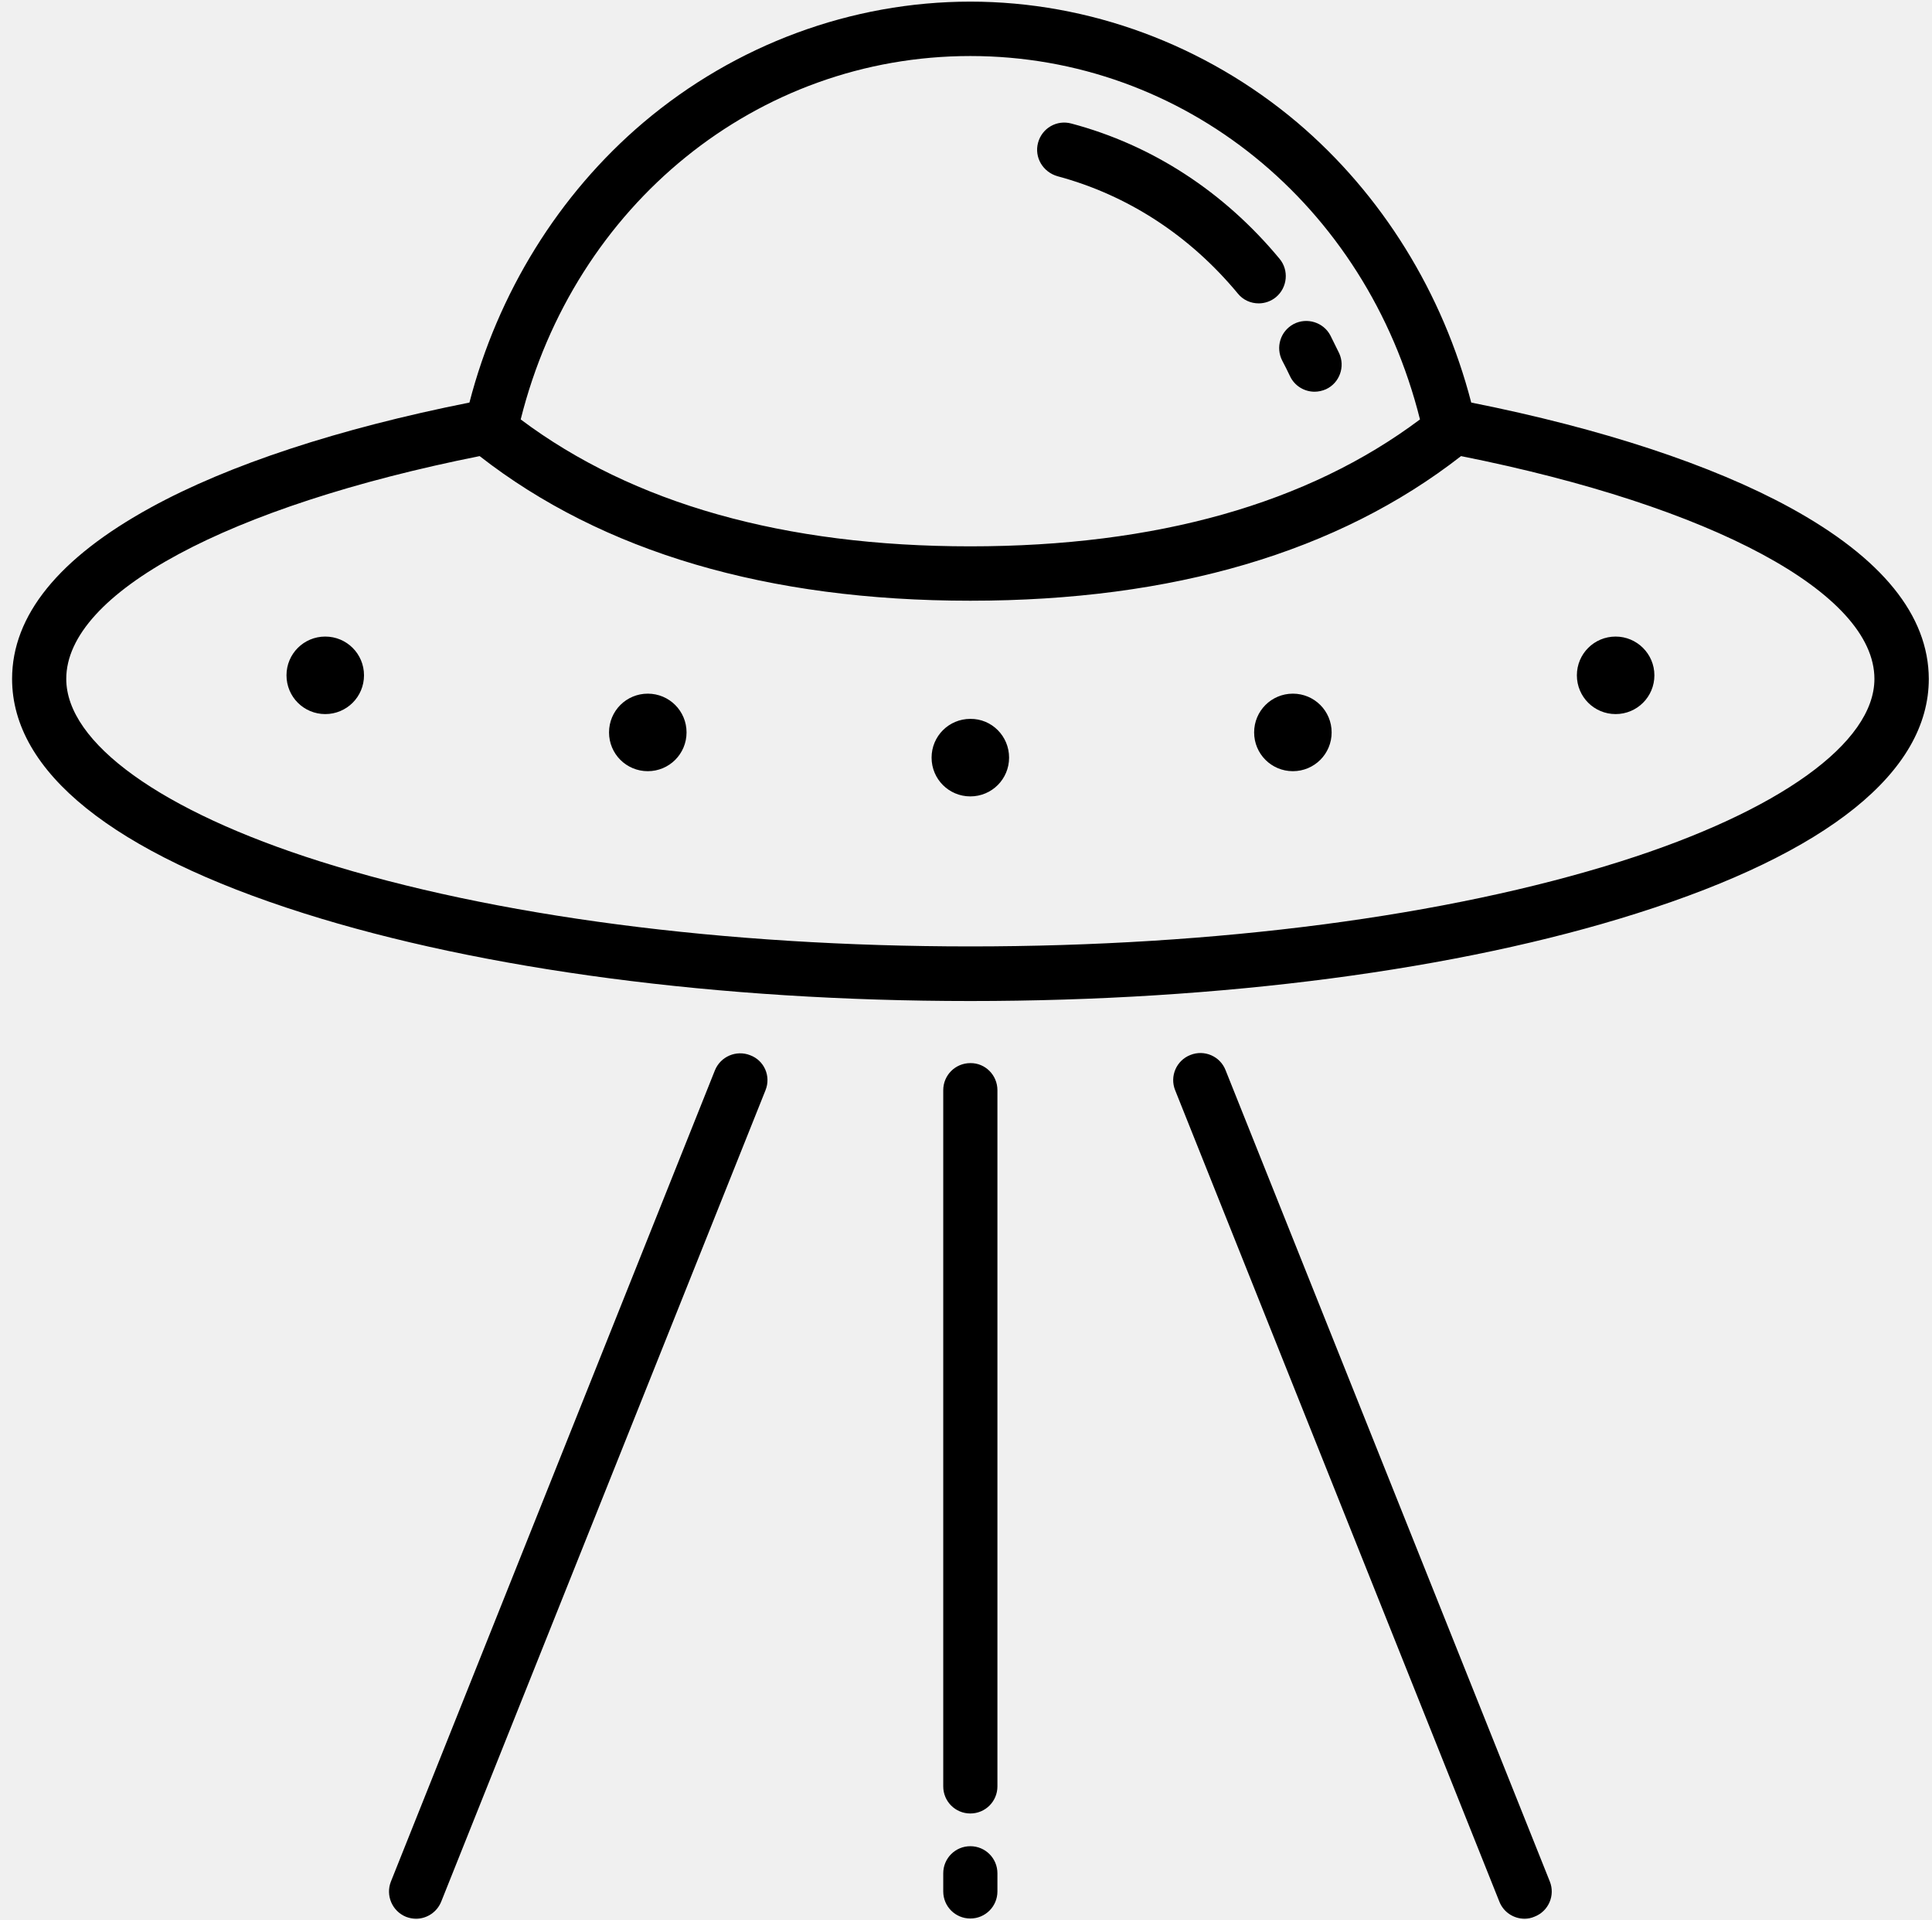
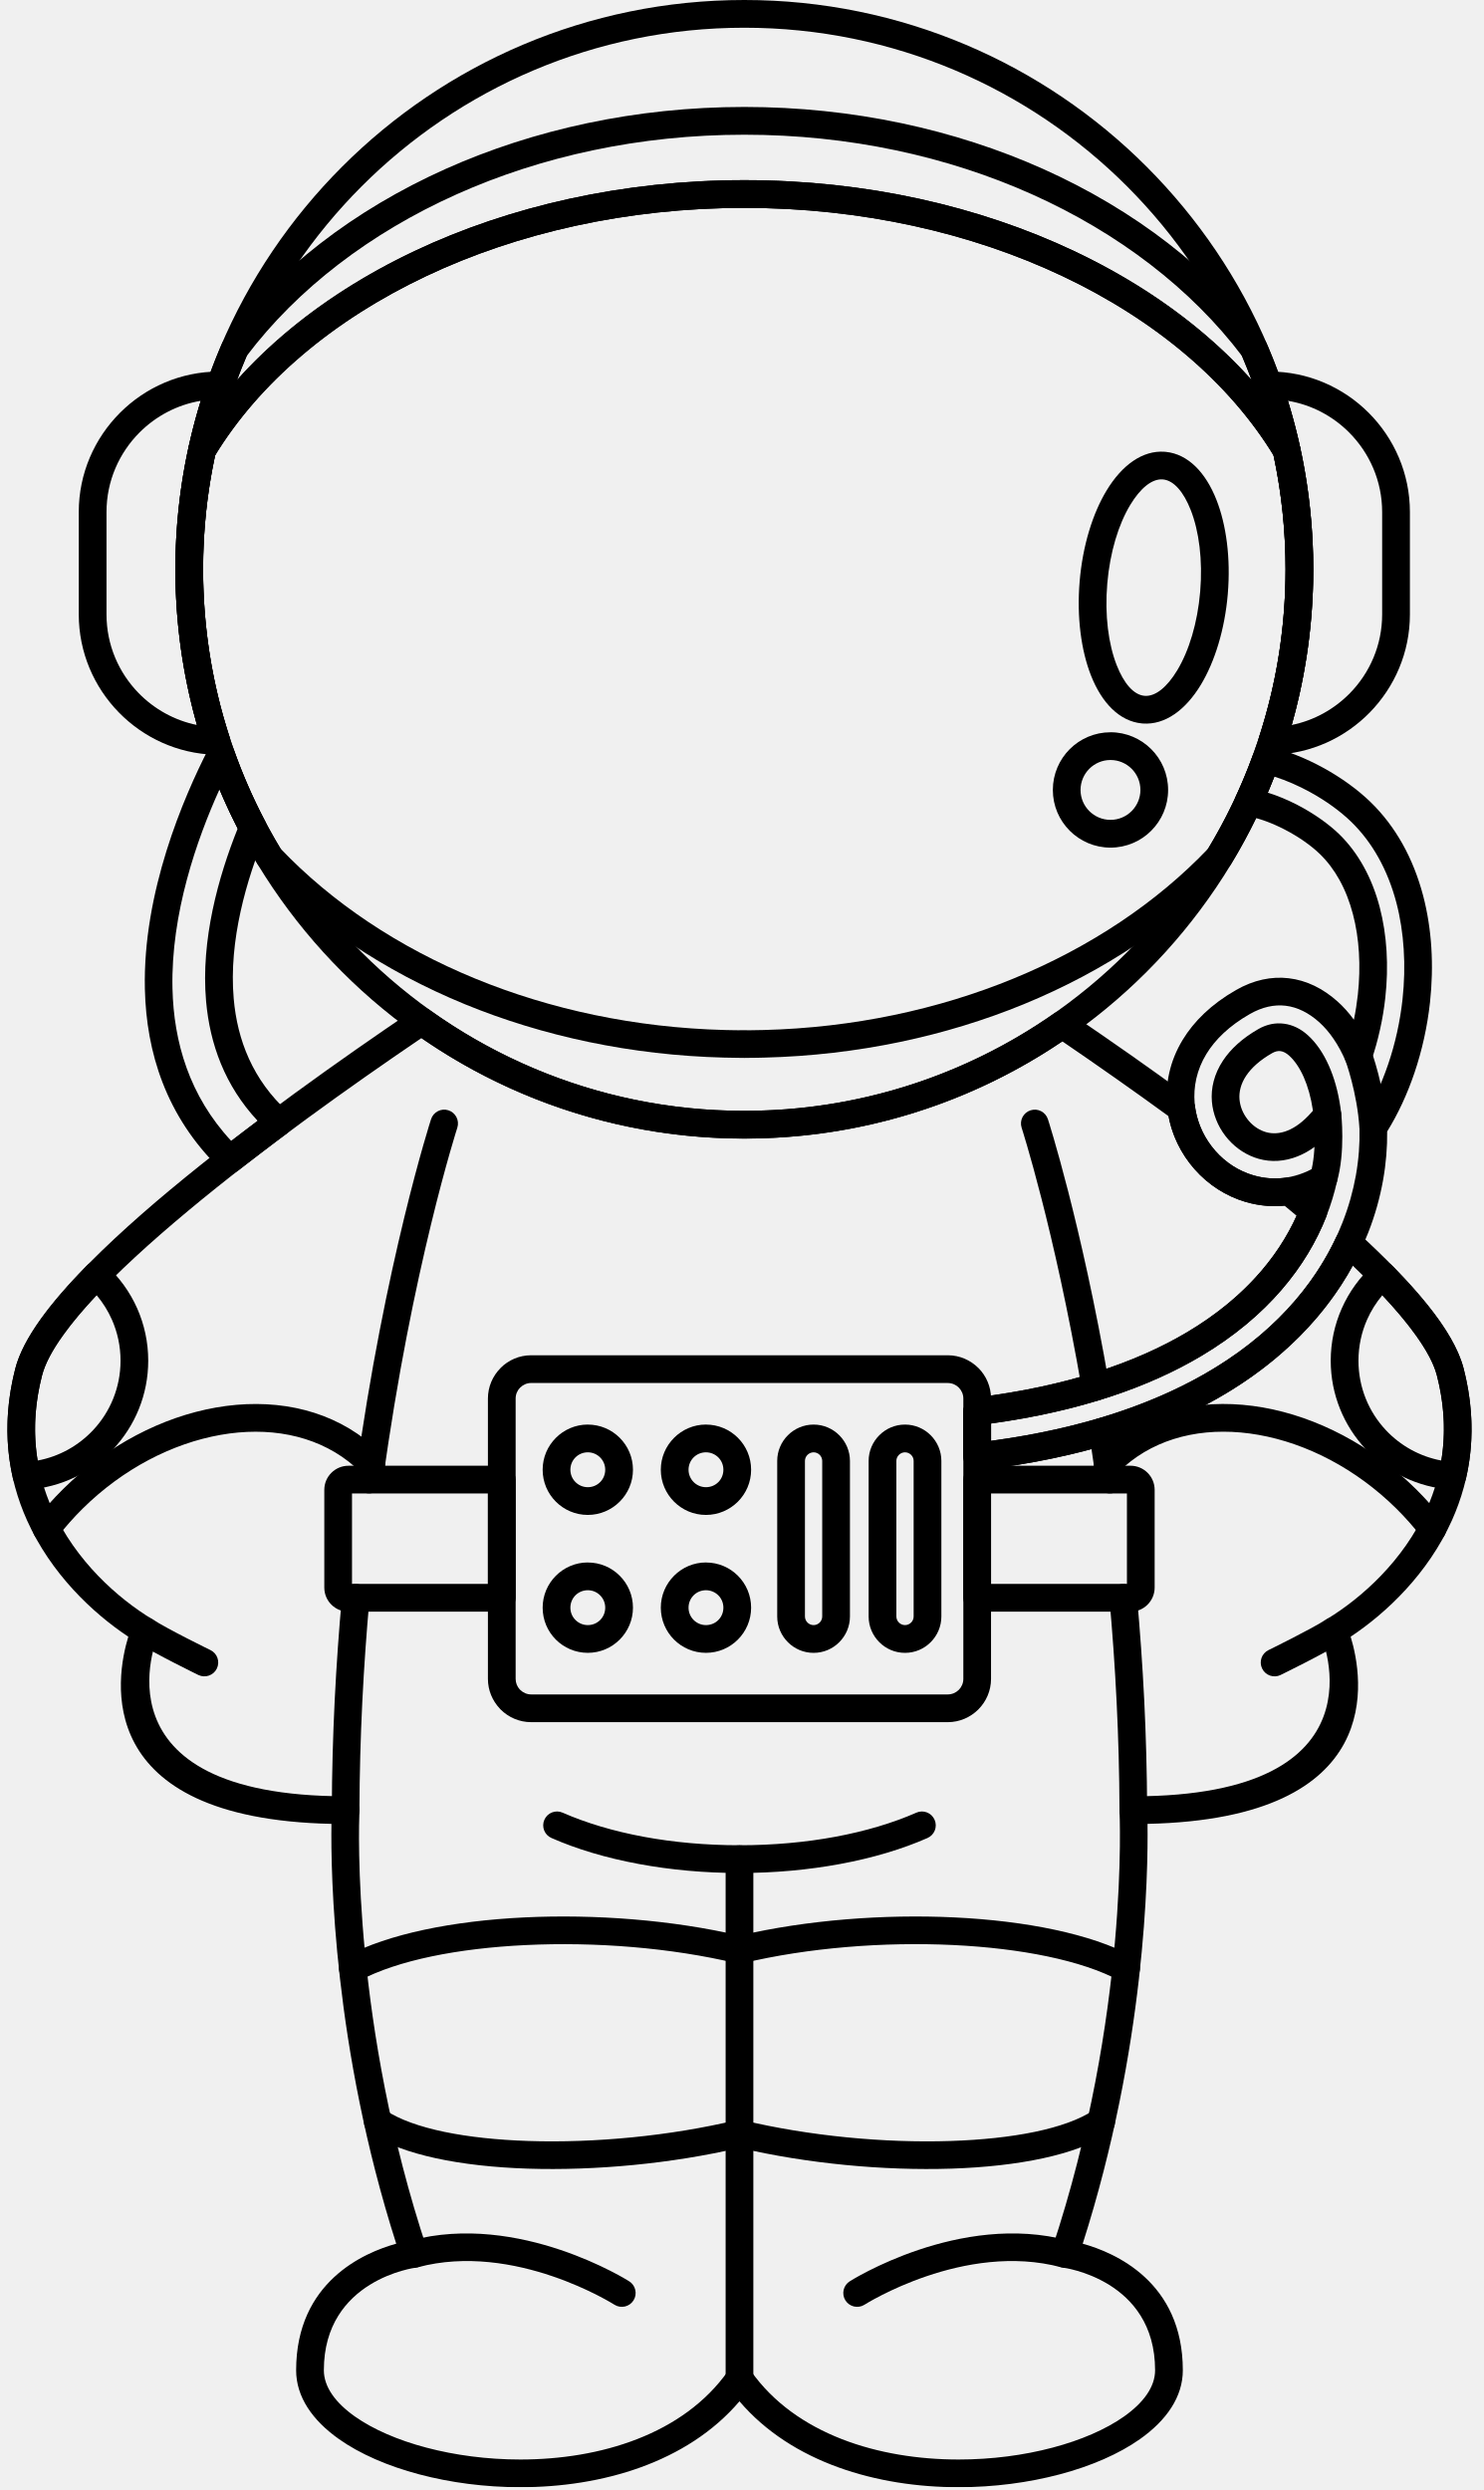
- <svg xmlns="http://www.w3.org/2000/svg" width="149" height="148" viewBox="0 0 149 148" fill="none">
-   <path d="M138.051 39.138C132.025 35.844 123.54 33.048 113.465 31.04C111.28 22.605 106.587 14.989 100.047 9.445C92.945 3.452 83.994 0.126 74.834 0.126C65.675 0.126 56.724 3.436 49.622 9.445C43.081 14.989 38.389 22.605 36.204 31.04C26.128 33.048 17.644 35.828 11.618 39.138C4.531 43.026 0.932 47.461 0.932 52.346C0.932 59.512 8.709 65.762 23.429 70.421C37.184 74.776 55.455 77.186 74.834 77.186C94.23 77.186 112.485 74.792 126.256 70.421C140.976 65.762 148.753 59.512 148.753 52.346C148.737 47.461 145.154 43.026 138.051 39.138ZM74.834 4.32C91.289 4.32 105.366 15.776 109.512 32.341C100.851 38.833 89.184 42.127 74.834 42.127C60.484 42.127 48.818 38.833 40.157 32.341C44.303 15.776 58.379 4.32 74.834 4.32ZM124.987 66.421C111.617 70.647 93.812 72.976 74.834 72.976C55.856 72.976 38.052 70.647 24.682 66.421C12.421 62.548 5.11 57.278 5.11 52.346C5.11 45.726 17.596 39.042 36.991 35.169C46.472 42.56 59.183 46.32 74.834 46.32C90.486 46.32 103.197 42.56 112.678 35.169C132.089 39.042 144.559 45.742 144.559 52.346C144.559 57.278 137.231 62.548 124.987 66.421ZM77.823 58.419C77.823 60.074 76.49 61.408 74.834 61.408C73.179 61.408 71.846 60.074 71.846 58.419C71.846 56.764 73.179 55.431 74.834 55.431C76.49 55.414 77.823 56.764 77.823 58.419ZM52.948 56.475C52.948 58.13 51.614 59.464 49.959 59.464C48.304 59.464 46.97 58.13 46.97 56.475C46.97 54.82 48.304 53.486 49.959 53.486C51.614 53.486 52.948 54.82 52.948 56.475ZM102.699 56.475C102.699 58.13 101.365 59.464 99.71 59.464C98.055 59.464 96.721 58.13 96.721 56.475C96.721 54.82 98.055 53.486 99.71 53.486C101.365 53.486 102.699 54.82 102.699 56.475ZM28.073 52.072C28.073 53.727 26.739 55.061 25.084 55.061C23.429 55.061 22.095 53.727 22.095 52.072C22.095 50.417 23.429 49.084 25.084 49.084C26.739 49.084 28.073 50.417 28.073 52.072ZM127.59 52.072C127.59 53.727 126.256 55.061 124.601 55.061C122.946 55.061 121.612 53.727 121.612 52.072C121.612 50.417 122.946 49.084 124.601 49.084C126.24 49.084 127.59 50.417 127.59 52.072ZM80.057 11.004C80.362 9.879 81.503 9.22 82.628 9.526C88.863 11.181 94.407 14.796 98.681 19.953C99.42 20.837 99.292 22.171 98.408 22.91C98.022 23.231 97.54 23.392 97.074 23.392C96.464 23.392 95.869 23.135 95.467 22.637C91.755 18.154 86.951 15.037 81.567 13.591C80.427 13.269 79.752 12.129 80.057 11.004ZM99.774 24.983C100.802 24.452 102.072 24.854 102.602 25.866C102.827 26.316 103.052 26.766 103.277 27.232C103.759 28.276 103.309 29.53 102.265 30.012C101.975 30.14 101.67 30.204 101.381 30.204C100.593 30.204 99.838 29.755 99.485 28.999C99.292 28.598 99.099 28.196 98.89 27.81C98.36 26.782 98.746 25.529 99.774 24.983ZM76.923 144.445V145.843C76.923 147 75.991 147.931 74.834 147.931C73.677 147.931 72.745 147 72.745 145.843V144.445C72.745 143.288 73.677 142.356 74.834 142.356C75.991 142.356 76.923 143.288 76.923 144.445ZM59.038 84.063L34.034 146.614C33.713 147.433 32.926 147.948 32.09 147.948C31.833 147.948 31.576 147.899 31.319 147.803C30.242 147.369 29.728 146.148 30.146 145.087L55.133 82.537C55.567 81.46 56.788 80.946 57.849 81.364C58.942 81.765 59.472 82.986 59.038 84.063ZM119.523 145.071C119.957 146.148 119.427 147.369 118.35 147.787C118.093 147.899 117.836 147.948 117.579 147.948C116.743 147.948 115.956 147.449 115.634 146.63L90.63 84.063C90.197 82.986 90.727 81.765 91.804 81.347C92.88 80.914 94.102 81.444 94.519 82.52L119.523 145.071ZM76.923 84.063V137.745C76.923 138.901 75.991 139.833 74.834 139.833C73.677 139.833 72.745 138.901 72.745 137.745V84.063C72.745 82.906 73.677 81.974 74.834 81.974C75.991 81.958 76.923 82.906 76.923 84.063Z" fill="black" />
+ <svg xmlns="http://www.w3.org/2000/svg" width="118" height="198" viewBox="0 0 118 198" fill="none">
+   <mask id="mask0_75_82" style="mask-type:luminance" maskUnits="userSpaceOnUse" x="13" y="0" width="92" height="91">
+     <path d="M13.94 1.52588e-05H104.974V90.963H13.94V1.52588e-05Z" fill="white" />
+   </mask>
+   <g mask="url(#mask0_75_82)">
+     <path d="M59.189 0C71.683 0 82.994 5.068 91.182 13.258C99.368 21.451 104.431 32.768 104.431 45.269C104.431 57.768 99.368 69.085 91.182 77.278C82.994 85.47 71.683 90.536 59.189 90.536C46.697 90.536 35.385 85.47 27.199 77.278C19.011 69.088 13.948 57.768 13.948 45.269C13.948 32.768 19.011 21.451 27.199 13.261C35.385 5.068 46.695 0 59.189 0ZM89.624 14.818C81.835 7.025 71.076 2.205 59.189 2.205C47.305 2.205 36.546 7.025 28.757 14.818C20.968 22.612 16.15 33.376 16.15 45.269C16.15 57.16 20.968 67.927 28.757 75.72C36.546 83.511 47.305 88.331 59.189 88.331C71.076 88.331 81.835 83.511 89.624 75.72C97.41 67.927 102.228 57.16 102.228 45.269C102.228 33.376 97.41 22.612 89.624 14.818Z" fill="black" />
+   </g>
+   <path d="M100.738 27.345C101.307 28.666 101.814 30.011 102.255 31.375C102.7 32.759 103.078 34.158 103.386 35.567C103.517 36.161 103.138 36.748 102.544 36.875C102.062 36.98 101.587 36.753 101.355 36.347C97.799 30.456 91.89 25.454 84.468 21.949C77.218 18.523 68.532 16.53 59.188 16.53C49.844 16.53 41.158 18.523 33.911 21.949C26.48 25.459 20.563 30.469 17.009 36.368C16.695 36.888 16.018 37.058 15.5 36.744C15.082 36.492 14.892 36.008 14.993 35.558C15.3 34.151 15.679 32.754 16.124 31.373C16.567 29.997 17.081 28.639 17.656 27.306C17.691 27.225 17.734 27.15 17.787 27.083C22.052 21.412 28.15 16.695 35.436 13.433C42.443 10.299 50.555 8.505 59.191 8.505C67.824 8.505 75.936 10.299 82.945 13.433C90.229 16.695 96.327 21.412 100.594 27.083C100.656 27.166 100.704 27.253 100.738 27.345ZM99.525 30.21C99.284 29.565 99.029 28.928 98.761 28.301C94.723 22.974 88.953 18.533 82.048 15.442C75.321 12.432 67.518 10.712 59.191 10.712C50.86 10.712 43.058 12.432 36.331 15.442C29.426 18.533 23.654 22.974 19.618 28.301C19.347 28.928 19.093 29.565 18.852 30.212C22.518 26.119 27.336 22.621 32.972 19.96C40.511 16.397 49.518 14.325 59.191 14.325C68.861 14.325 77.87 16.397 85.406 19.96C91.043 22.621 95.859 26.119 99.527 30.212L99.525 30.21Z" fill="black" />
+   <path d="M103.387 35.569C103.729 37.134 103.992 38.74 104.167 40.38C104.341 42 104.431 43.631 104.431 45.269C104.431 49.483 103.852 53.572 102.77 57.456C101.652 61.462 99.996 65.247 97.885 68.725C97.842 68.794 97.793 68.856 97.741 68.913H97.743C93.43 73.456 87.848 77.211 81.406 79.854C75.205 82.396 68.205 83.91 60.779 84.098C60.586 84.105 60.391 84.107 60.199 84.112L59.694 84.117C59.226 84.121 59.331 84.124 59.187 84.124C59.012 84.124 59.125 84.121 58.682 84.117C58.32 84.112 57.957 84.107 57.595 84.098C50.168 83.91 43.169 82.396 36.968 79.854C30.528 77.211 24.946 73.456 20.635 68.913C20.562 68.837 20.502 68.752 20.454 68.663C18.362 65.201 16.719 61.438 15.609 57.456C14.523 53.572 13.945 49.483 13.945 45.269C13.945 43.631 14.035 42 14.209 40.38C14.386 38.74 14.647 37.132 14.989 35.567C15.019 35.434 15.072 35.31 15.143 35.2C18.921 28.941 25.162 23.649 32.971 19.957C40.51 16.397 49.519 14.325 59.189 14.325C68.859 14.325 77.868 16.397 85.405 19.957C93.228 23.653 99.475 28.96 103.254 35.23C103.318 35.34 103.361 35.452 103.387 35.569ZM101.98 40.612C101.822 39.132 101.586 37.664 101.274 36.214C97.711 30.382 91.833 25.429 84.469 21.949C77.217 18.523 68.533 16.532 59.189 16.532C49.845 16.532 41.159 18.523 33.909 21.949C26.545 25.429 20.667 30.382 17.104 36.216C16.792 37.664 16.556 39.132 16.395 40.614C16.233 42.128 16.15 43.681 16.15 45.269C16.15 49.298 16.698 53.189 17.726 56.871C18.779 60.642 20.33 64.203 22.303 67.477C26.394 71.765 31.689 75.314 37.803 77.821C43.765 80.267 50.499 81.722 57.647 81.905L58.212 81.916L58.698 81.923C58.811 81.923 58.68 81.921 59.189 81.921C59.664 81.921 59.54 81.923 59.678 81.923C60.029 81.919 60.38 81.914 60.728 81.905C67.877 81.722 74.611 80.267 80.573 77.821C86.687 75.314 91.985 71.765 96.075 67.477C98.048 64.203 99.599 60.642 100.652 56.871C101.68 53.189 102.228 49.298 102.228 45.269C102.228 43.681 102.143 42.128 101.98 40.614V40.612Z" fill="black" />
+   <path d="M17.428 29.545H17.529C18.137 29.545 18.63 30.04 18.63 30.648C18.63 30.806 18.598 30.958 18.536 31.096C17.76 33.323 17.162 35.638 16.758 38.022C16.359 40.371 16.15 42.791 16.15 45.269C16.15 47.586 16.329 49.841 16.675 52.023C17.026 54.262 17.556 56.453 18.247 58.582C18.435 59.16 18.118 59.78 17.542 59.968C17.393 60.016 17.244 60.03 17.1 60.016C14.113 59.929 11.41 58.656 9.453 56.653C7.482 54.636 6.264 51.883 6.264 48.857V40.715C6.264 37.643 7.519 34.849 9.543 32.825C11.566 30.802 14.356 29.545 17.428 29.545ZM14.588 37.659C14.922 35.686 15.386 33.752 15.969 31.871C14.087 32.183 12.399 33.087 11.1 34.385C9.476 36.01 8.469 38.251 8.469 40.715V48.857C8.469 51.289 9.446 53.501 11.029 55.12C12.266 56.384 13.872 57.288 15.666 57.651C15.179 55.932 14.789 54.166 14.503 52.36C14.136 50.034 13.945 47.664 13.945 45.269C13.945 42.684 14.165 40.142 14.585 37.661L14.588 37.659Z" fill="black" />
+   <path d="M100.852 29.545H100.952C104.022 29.545 106.814 30.802 108.838 32.825C110.859 34.849 112.116 37.643 112.116 40.715V48.857C112.116 51.883 110.896 54.636 108.925 56.653C106.968 58.656 104.268 59.929 101.281 60.016C101.136 60.03 100.985 60.016 100.838 59.968C100.26 59.78 99.945 59.16 100.131 58.582C100.824 56.453 101.352 54.262 101.705 52.023C102.049 49.841 102.228 47.586 102.228 45.269C102.228 42.791 102.022 40.371 101.622 38.022C101.219 35.64 100.62 33.323 99.842 31.096C99.782 30.958 99.748 30.806 99.748 30.648C99.748 30.04 100.241 29.545 100.852 29.545ZM102.412 31.871C102.994 33.752 103.458 35.686 103.793 37.659C104.213 40.142 104.433 42.684 104.433 45.269C104.433 47.662 104.242 50.032 103.875 52.358C103.591 54.166 103.201 55.932 102.712 57.651C104.506 57.288 106.112 56.384 107.349 55.118C108.932 53.501 109.909 51.287 109.909 48.857V40.715C109.909 38.249 108.902 36.01 107.278 34.383C105.981 33.087 104.293 32.181 102.409 31.871H102.412Z" fill="black" />
+   <mask id="mask1_75_82" style="mask-type:luminance" maskUnits="userSpaceOnUse" x="0" y="79" width="118" height="119">
+     <path d="M0.432 79.804H117.307V197.778H0.432V79.804Z" fill="white" />
+   </mask>
+   <g mask="url(#mask1_75_82)">
+     <path d="M33.514 82.545C27.873 86.374 20.846 91.38 14.973 96.271C8.98 101.261 4.183 106.107 3.346 109.367C2.288 113.482 2.832 117.048 4.16 120.007C6.014 124.134 9.386 127.105 12.096 128.75C12.566 129.032 12.745 129.613 12.543 130.106C12.53 130.143 7.074 142.837 27.485 142.837C28.093 142.837 28.587 143.33 28.587 143.938C28.587 143.984 28.584 144.03 28.58 144.073C28.527 145.351 28.022 161.032 33.971 178.885C34.161 179.461 33.849 180.081 33.274 180.271C33.207 180.292 33.141 180.308 33.074 180.317V180.319C33.053 180.321 25.753 181.244 25.753 188.48C25.753 189.806 26.687 191.072 28.231 192.162C29.688 193.187 31.652 194.036 33.902 194.63C36.183 195.234 38.75 195.576 41.374 195.576C47.72 195.576 54.341 193.584 57.904 188.525C58.253 188.028 58.939 187.911 59.437 188.259C59.547 188.335 59.639 188.431 59.71 188.535C63.275 193.586 69.891 195.576 76.23 195.576C78.857 195.576 81.424 195.236 83.704 194.63C85.953 194.036 87.917 193.187 89.374 192.162C90.92 191.072 91.853 189.806 91.853 188.48C91.853 181.244 84.551 180.321 84.531 180.319C83.929 180.239 83.507 179.684 83.588 179.083C83.601 178.993 83.622 178.908 83.654 178.828C89.832 160.247 89.025 144.034 89.022 143.988C88.995 143.383 89.468 142.869 90.073 142.841H90.119V142.839C110.531 142.839 105.077 130.143 105.061 130.108C104.846 129.583 105.066 128.989 105.552 128.725C108.252 127.078 111.602 124.114 113.444 120.009C114.773 117.052 115.319 113.485 114.259 109.369C113.951 108.169 113.063 106.712 111.758 105.09C110.627 103.689 109.202 102.19 107.573 100.642C105.483 104.466 102.072 108.178 96.919 111.14C92.154 113.877 85.902 115.976 77.829 116.917C77.223 116.986 76.68 116.552 76.611 115.949C76.606 115.907 76.604 115.866 76.604 115.825H76.602V112.23C76.602 111.656 77.04 111.184 77.6 111.131C84.845 110.241 90.326 108.355 94.389 105.941C98.871 103.28 101.618 99.977 103.104 96.673L102.762 96.386L102.145 95.874C101.611 95.927 101.085 95.923 100.571 95.872C99.862 95.801 99.179 95.641 98.53 95.404L98.491 95.388V95.39L98.456 95.377C97.706 95.097 97.002 94.707 96.364 94.234C95.694 93.739 95.097 93.149 94.595 92.491C94.125 91.878 93.735 91.206 93.436 90.488C93.209 89.939 93.033 89.359 92.923 88.756C91.516 87.73 90.11 86.725 88.731 85.755C87.192 84.67 85.769 83.688 84.473 82.805C80.899 85.22 76.966 87.138 72.773 88.46C68.48 89.811 63.915 90.538 59.184 90.538C54.373 90.538 49.732 89.783 45.369 88.384C41.101 87.017 37.114 85.037 33.51 82.547L33.514 82.545ZM13.569 94.583C19.756 89.428 27.121 84.209 32.874 80.32C33.248 80.045 33.769 80.026 34.166 80.311C37.759 82.885 41.758 84.915 46.043 86.289C50.177 87.615 54.593 88.331 59.187 88.331C63.697 88.331 68.042 87.638 72.121 86.354C76.349 85.023 80.295 83.057 83.844 80.572C84.207 80.32 84.7 80.299 85.09 80.563C86.712 81.664 88.38 82.811 90.002 83.952C91.489 84.998 93.028 86.099 94.588 87.244C94.822 87.416 94.987 87.68 95.026 87.992C95.1 88.556 95.254 89.111 95.474 89.641C95.699 90.183 95.995 90.69 96.348 91.151C96.729 91.649 97.178 92.094 97.676 92.463C98.149 92.814 98.67 93.101 99.222 93.31C99.255 93.319 99.284 93.33 99.317 93.342L99.323 93.344C99.794 93.516 100.287 93.629 100.792 93.679C101.264 93.727 101.748 93.718 102.235 93.649C102.556 93.573 102.909 93.644 103.182 93.869C103.458 94.094 103.79 94.37 104.178 94.693L105.066 95.445C105.476 95.732 105.653 96.271 105.463 96.758C103.9 100.706 100.796 104.696 95.513 107.834C91.383 110.284 85.916 112.218 78.809 113.193V114.572C85.978 113.606 91.555 111.691 95.829 109.234C101.14 106.18 104.435 102.294 106.256 98.377H106.259C106.305 98.279 106.367 98.182 106.447 98.098C106.855 97.65 107.548 97.62 107.995 98.029C110.161 100.013 112.042 101.936 113.474 103.709C114.968 105.561 115.995 107.293 116.39 108.825C117.587 113.485 116.966 117.536 115.454 120.902C113.557 125.128 110.253 128.255 107.404 130.147C108.395 133.398 110.409 144.608 91.25 145.03C91.305 148.99 91.092 162.796 86.097 178.415C88.63 179.112 94.058 181.434 94.058 188.48C94.058 190.586 92.771 192.458 90.64 193.96C88.974 195.135 86.765 196.096 84.264 196.757C81.796 197.411 79.036 197.778 76.23 197.778C69.751 197.778 62.97 195.828 58.803 190.948C54.637 195.828 47.853 197.778 41.374 197.778C38.571 197.778 35.811 197.411 33.342 196.757C30.842 196.096 28.635 195.137 26.967 193.96C24.835 192.458 23.549 190.586 23.549 188.48C23.549 181.434 28.977 179.112 31.509 178.415C26.515 162.796 26.299 148.99 26.357 145.03C7.195 144.608 9.212 133.398 10.203 130.147C7.354 128.255 4.05 125.128 2.153 120.902C0.641 117.536 0.019 113.485 1.217 108.825C2.187 105.044 7.264 99.832 13.566 94.583H13.569Z" fill="black" />
+   </g>
+   <path d="M7.685 102.993C6.639 104.106 5.735 105.177 5.013 106.189C4.159 107.38 3.581 108.453 3.345 109.367C2.991 110.745 2.817 112.062 2.79 113.313C2.769 114.292 2.842 115.235 2.991 116.139C4.719 115.82 6.254 114.948 7.408 113.716C8.759 112.276 9.585 110.335 9.585 108.199C9.585 107.036 9.339 105.93 8.899 104.934C8.587 104.23 8.176 103.576 7.685 102.993ZM3.221 104.904C4.168 103.583 5.407 102.161 6.862 100.676L6.869 100.669C7.277 100.22 7.974 100.185 8.424 100.596C9.475 101.553 10.328 102.727 10.913 104.046C11.475 105.32 11.787 106.724 11.787 108.199C11.787 110.913 10.732 113.384 9.009 115.224C7.279 117.073 4.87 118.28 2.182 118.452C1.652 118.486 1.163 118.133 1.039 117.6C0.727 116.245 0.564 114.799 0.596 113.269C0.624 111.856 0.821 110.374 1.218 108.823C1.528 107.618 2.223 106.302 3.223 104.904H3.221Z" fill="black" />
+   <path d="M34.276 89.003C34.459 88.425 35.074 88.106 35.652 88.287C36.23 88.471 36.549 89.088 36.368 89.666C36.359 89.698 32.748 100.869 30.442 117.8C30.362 118.401 29.809 118.823 29.208 118.743C28.607 118.663 28.182 118.107 28.265 117.506C30.593 100.396 34.264 89.035 34.276 89.003ZM27.196 126.956C27.251 126.35 27.783 125.905 28.386 125.96C28.992 126.016 29.437 126.55 29.382 127.153C29.146 129.771 28.951 132.494 28.811 135.314C28.673 138.136 28.593 141.017 28.581 143.938C28.581 144.546 28.09 145.037 27.485 145.037C26.879 145.037 26.386 144.546 26.386 143.938C26.395 140.942 26.477 138.028 26.615 135.211C26.755 132.391 26.952 129.633 27.193 126.956H27.196Z" fill="black" />
+   <path d="M16.732 131.21C17.278 131.473 17.507 132.13 17.244 132.678C16.98 133.226 16.324 133.453 15.775 133.192C15.766 133.187 12.201 131.446 10.925 130.609C10.416 130.276 10.274 129.592 10.607 129.085C10.939 128.576 11.623 128.434 12.132 128.766C13.314 129.542 16.723 131.205 16.732 131.21Z" fill="black" />
+   <path d="M4.566 122.228C4.193 122.707 3.5 122.794 3.02 122.421C2.541 122.047 2.454 121.354 2.827 120.874C3.504 120.002 4.241 119.177 5.023 118.403C8.554 114.912 12.904 112.675 17.166 111.925C21.514 111.161 25.788 111.931 29.064 114.478C29.491 114.811 29.908 115.182 30.317 115.595C30.743 116.029 30.736 116.724 30.305 117.151C29.871 117.575 29.176 117.571 28.75 117.137C28.431 116.813 28.084 116.506 27.713 116.217C24.955 114.074 21.3 113.434 17.545 114.097C13.704 114.772 9.77 116.8 6.565 119.97C5.87 120.659 5.2 121.411 4.566 122.228Z" fill="black" />
+   <path d="M81.24 89.673C81.054 89.095 81.373 88.476 81.949 88.29C82.527 88.104 83.147 88.423 83.332 89.001C83.339 89.024 85.98 97.198 88.201 110.094C88.304 110.695 87.9 111.264 87.301 111.365C86.703 111.468 86.133 111.064 86.03 110.465C83.832 97.698 81.247 89.694 81.24 89.673ZM86.613 113.999C86.521 113.4 86.932 112.838 87.531 112.746C88.129 112.654 88.689 113.065 88.783 113.664C88.905 114.453 89.001 115.095 89.072 115.575C89.153 116.125 89.242 116.768 89.343 117.511C89.423 118.112 89.001 118.665 88.4 118.745C87.799 118.828 87.246 118.406 87.166 117.802C87.088 117.243 86.998 116.602 86.893 115.884C86.776 115.081 86.684 114.457 86.613 114.001V113.999ZM88.226 127.156C88.171 126.55 88.616 126.018 89.219 125.963C89.823 125.908 90.357 126.353 90.412 126.956C90.653 129.633 90.85 132.391 90.99 135.211C91.128 138.028 91.208 140.942 91.22 143.938C91.22 144.546 90.729 145.037 90.121 145.037C89.515 145.037 89.022 144.546 89.022 143.938C89.013 141.017 88.932 138.136 88.793 135.314C88.655 132.494 88.46 129.771 88.224 127.153L88.226 127.156Z" fill="black" />
+   <path d="M101.832 133.192C101.284 133.456 100.628 133.226 100.364 132.678C100.1 132.13 100.329 131.473 100.875 131.21C100.885 131.205 104.294 129.539 105.478 128.764C105.987 128.431 106.668 128.574 107.001 129.083C107.334 129.592 107.191 130.276 106.684 130.609C105.407 131.444 101.844 133.185 101.832 133.19V133.192Z" fill="black" />
+   <path d="M114.781 120.874C115.155 121.354 115.068 122.046 114.589 122.42C114.109 122.792 113.416 122.707 113.042 122.225C112.409 121.409 111.739 120.656 111.044 119.968C107.839 116.797 103.907 114.769 100.067 114.095C96.311 113.432 92.656 114.072 89.899 116.215C89.527 116.504 89.181 116.811 88.859 117.135C88.435 117.568 87.737 117.573 87.306 117.148C86.873 116.724 86.868 116.026 87.293 115.593C87.701 115.18 88.121 114.808 88.547 114.476C91.821 111.929 96.095 111.158 100.445 111.922C104.708 112.675 109.055 114.909 112.586 118.401C113.368 119.174 114.105 120 114.784 120.872L114.781 120.874Z" fill="black" />
+   <path d="M57.702 147.833C57.702 147.223 58.195 146.73 58.803 146.73C59.413 146.73 59.906 147.223 59.906 147.833V189.156C59.906 189.767 59.413 190.26 58.803 190.26C58.195 190.26 57.702 189.767 57.702 189.156V147.833Z" fill="black" />
+   <path d="M68.741 183.269C68.225 183.591 67.546 183.432 67.225 182.918C66.904 182.402 67.062 181.723 67.578 181.402C67.603 181.386 76.314 175.848 84.961 178.165C85.549 178.323 85.897 178.926 85.741 179.514C85.583 180.101 84.98 180.45 84.392 180.291C76.679 178.224 68.762 183.256 68.739 183.269H68.741Z" fill="black" />
+   <path d="M50.029 181.402C50.543 181.723 50.702 182.402 50.38 182.918C50.059 183.432 49.382 183.591 48.866 183.269C48.843 183.256 40.926 178.224 33.213 180.291C32.626 180.45 32.022 180.101 31.864 179.514C31.708 178.926 32.057 178.323 32.644 178.165C41.291 175.848 50.004 181.386 50.027 181.402H50.029Z" fill="black" />
+   <path d="M72.868 144.14C73.423 143.894 74.075 144.146 74.318 144.704C74.564 145.259 74.311 145.911 73.756 146.154C71.756 147.035 69.402 147.741 66.805 148.221C64.316 148.682 61.615 148.937 58.805 148.937C55.995 148.937 53.292 148.682 50.803 148.221C48.206 147.741 45.852 147.035 43.854 146.154C43.296 145.911 43.044 145.259 43.289 144.704C43.535 144.146 44.184 143.894 44.739 144.14C46.597 144.956 48.784 145.612 51.2 146.06C53.54 146.493 56.105 146.73 58.805 146.73C61.505 146.73 64.07 146.493 66.41 146.06C68.826 145.612 71.012 144.956 72.871 144.14H72.868Z" fill="black" />
+   <path d="M29.433 169.637C28.928 169.302 28.788 168.621 29.123 168.114C29.458 167.607 30.141 167.467 30.648 167.802C32.881 169.286 37.1 170.085 42.018 170.247C47.291 170.42 53.304 169.846 58.55 168.591C58.729 168.55 58.906 168.554 59.074 168.596C64.316 169.848 70.322 170.42 75.589 170.247C80.51 170.087 84.729 169.288 86.962 167.804C87.469 167.469 88.15 167.607 88.485 168.114C88.82 168.621 88.682 169.302 88.175 169.64C85.594 171.358 80.962 172.271 75.66 172.445C70.294 172.62 64.18 172.048 58.805 170.789C53.432 172.048 47.318 172.62 41.952 172.445C36.648 172.271 32.016 171.358 29.435 169.64L29.433 169.637Z" fill="black" />
+   <path d="M28.569 157.499C28.035 157.783 27.369 157.581 27.085 157.047C26.8 156.512 27.002 155.847 27.537 155.56C30.868 153.778 36.037 152.743 41.69 152.47C47.324 152.197 53.482 152.676 58.802 153.917C64.122 152.676 70.282 152.197 75.915 152.47C81.57 152.743 86.736 153.778 90.07 155.56C90.604 155.847 90.806 156.512 90.522 157.047C90.237 157.584 89.572 157.785 89.035 157.499C86 155.874 81.164 154.925 75.814 154.665C70.28 154.399 64.242 154.876 59.073 156.111C58.905 156.152 58.727 156.157 58.55 156.115C53.376 154.879 47.331 154.399 41.793 154.668C36.441 154.925 31.607 155.874 28.572 157.501L28.569 157.499Z" fill="black" />
+   <path d="M42.238 107.768H75.368C76.314 107.768 77.171 108.155 77.796 108.777L77.798 108.779L77.8 108.777C78.422 109.401 78.807 110.261 78.807 111.209V133.502C78.807 134.447 78.422 135.305 77.8 135.929L77.796 135.933C77.171 136.555 76.314 136.943 75.368 136.943H42.238C41.29 136.943 40.43 136.555 39.808 135.933C39.785 135.908 39.762 135.885 39.742 135.86C39.159 135.243 38.799 134.412 38.799 133.502V111.209C38.799 110.264 39.187 109.403 39.808 108.782L39.811 108.779L39.808 108.777C40.43 108.153 41.29 107.768 42.238 107.768ZM75.368 109.972H42.238C41.898 109.972 41.591 110.112 41.366 110.337L41.364 110.335C41.141 110.56 41.004 110.867 41.004 111.209V133.502C41.004 133.82 41.125 134.114 41.325 134.334L41.366 134.373C41.591 134.598 41.898 134.738 42.238 134.738H75.368C75.71 134.738 76.017 134.598 76.242 134.376C76.465 134.153 76.605 133.843 76.605 133.502V111.209C76.605 110.869 76.465 110.562 76.24 110.337L76.242 110.335C76.017 110.112 75.71 109.975 75.368 109.975V109.972Z" fill="black" />
+   <path d="M110.745 100.674C112.2 102.158 113.439 103.583 114.386 104.904C115.384 106.299 116.079 107.618 116.389 108.825C116.786 110.374 116.983 111.856 117.013 113.269C117.045 114.802 116.882 116.245 116.568 117.6C116.447 118.133 115.956 118.486 115.428 118.452C112.737 118.28 110.33 117.073 108.598 115.224C106.875 113.384 105.82 110.913 105.82 108.199C105.82 106.724 106.132 105.317 106.696 104.046C107.279 102.727 108.132 101.553 109.185 100.596C109.635 100.185 110.33 100.22 110.739 100.669L110.745 100.676V100.674ZM112.595 106.187C111.872 105.175 110.968 104.106 109.924 102.993C109.433 103.576 109.023 104.228 108.711 104.934C108.27 105.93 108.025 107.033 108.025 108.199C108.025 110.335 108.85 112.276 110.199 113.716C111.353 114.948 112.891 115.818 114.616 116.139C114.765 115.233 114.838 114.29 114.818 113.313C114.792 112.06 114.618 110.745 114.262 109.367C114.028 108.453 113.448 107.38 112.595 106.187Z" fill="black" />
+   <path d="M27.705 116.552H39.901C40.511 116.552 41.002 117.045 41.002 117.655V127.057C41.002 127.665 40.511 128.158 39.901 128.158H27.705C27.177 128.158 26.698 127.943 26.351 127.596C26.002 127.25 25.789 126.77 25.789 126.24V118.472C25.789 117.942 26.002 117.463 26.351 117.116C26.698 116.77 27.177 116.554 27.705 116.554V116.552ZM38.799 118.759H27.991V125.951H38.799V118.759ZM77.704 116.552H89.903C90.43 116.552 90.91 116.768 91.256 117.114C91.603 117.463 91.818 117.942 91.818 118.47V126.24C91.818 126.768 91.603 127.247 91.256 127.596C90.91 127.943 90.43 128.158 89.903 128.158H77.704C77.096 128.158 76.603 127.665 76.603 127.055V117.655C76.603 117.045 77.096 116.552 77.704 116.552ZM89.614 118.759H78.808V125.951H89.614V118.759Z" fill="black" />
+   <path d="M21.109 66.284C19.611 69.922 18.177 74.779 18.585 79.416C18.872 82.697 20.095 85.874 22.905 88.425C23.353 88.831 23.389 89.524 22.983 89.974C22.933 90.029 22.88 90.077 22.823 90.121C22.208 90.577 21.556 91.07 20.863 91.598C20.161 92.132 19.528 92.621 18.968 93.057C18.512 93.413 17.86 93.351 17.477 92.926C13.198 88.753 11.634 83.674 11.521 78.64C11.347 70.962 14.584 63.425 16.592 59.511C16.869 58.972 17.53 58.757 18.069 59.034C18.328 59.167 18.514 59.39 18.604 59.647L18.606 59.644C18.955 60.631 19.335 61.59 19.744 62.524C20.154 63.464 20.602 64.393 21.086 65.309C21.251 65.623 21.249 65.983 21.111 66.284H21.109ZM16.387 79.606C15.961 74.738 17.365 69.718 18.902 65.88C18.489 65.07 18.097 64.247 17.727 63.402C17.635 63.191 17.546 62.98 17.456 62.767C15.653 66.747 13.582 72.657 13.715 78.597C13.811 82.857 15.055 87.14 18.388 90.724C18.792 90.412 19.172 90.121 19.528 89.85C19.836 89.616 20.157 89.373 20.487 89.125C17.869 86.324 16.688 83.006 16.387 79.606Z" fill="black" />
+   <path d="M100.954 59.365C102.443 59.729 103.897 60.328 105.209 61.046C106.689 61.854 107.994 62.817 108.967 63.76C109.99 64.749 110.837 65.876 111.523 67.096C112.241 68.376 112.782 69.764 113.166 71.216C113.514 72.547 113.73 73.933 113.819 75.334C113.911 76.784 113.872 78.255 113.714 79.703C113.503 81.632 113.078 83.538 112.473 85.323C111.904 87 111.172 88.579 110.307 89.974C110.321 91.222 110.218 92.525 109.979 93.86C109.733 95.23 109.348 96.625 108.804 98.01C107.019 102.564 103.516 107.159 97.597 110.743C92.759 113.673 86.298 115.928 77.83 116.914C77.227 116.983 76.681 116.55 76.612 115.946C76.608 115.903 76.605 115.861 76.605 115.82H76.603V112.225C76.603 111.652 77.043 111.181 77.603 111.128C84.86 110.236 90.347 108.343 94.413 105.925C99.228 103.06 102.036 99.458 103.427 95.911L103.539 95.617C103.101 95.739 102.66 95.819 102.227 95.865C100.938 96.001 99.685 95.822 98.531 95.4L98.494 95.386H98.492L98.46 95.372C97.707 95.092 97.003 94.704 96.365 94.232C95.695 93.734 95.101 93.147 94.596 92.488C94.089 91.825 93.674 91.093 93.369 90.311C93.069 89.545 92.873 88.733 92.805 87.897C92.658 86.181 93.02 84.376 94.048 82.683C94.938 81.219 96.319 79.852 98.29 78.725C99.706 77.915 101.119 77.631 102.47 77.787C103.895 77.952 105.219 78.606 106.379 79.652C106.838 80.065 107.27 80.547 107.662 81.086C107.797 80.439 107.9 79.771 107.976 79.095C108.098 77.973 108.13 76.844 108.061 75.738C107.997 74.688 107.841 73.662 107.584 72.687C107.329 71.716 106.976 70.801 106.517 69.973C106.09 69.202 105.567 68.5 104.943 67.897C104.282 67.257 103.289 66.545 102.149 65.958C101.181 65.456 100.116 65.052 99.084 64.868C98.485 64.763 98.084 64.194 98.189 63.593C98.207 63.476 98.246 63.368 98.299 63.267C98.547 62.73 98.776 62.207 98.985 61.698C99.208 61.163 99.421 60.613 99.625 60.05C99.823 59.507 100.403 59.215 100.954 59.367V59.365ZM104.159 62.976C103.273 62.492 102.316 62.067 101.332 61.753C101.231 62.012 101.126 62.274 101.02 62.533L100.811 63.028C101.621 63.281 102.415 63.618 103.158 64.001C104.491 64.689 105.673 65.54 106.478 66.318C107.256 67.073 107.907 67.947 108.437 68.904C108.992 69.902 109.412 70.989 109.711 72.127C110.004 73.244 110.183 74.415 110.257 75.608C110.332 76.835 110.298 78.088 110.16 79.326C110.068 80.173 109.928 81.024 109.74 81.861C109.55 82.722 109.321 83.541 109.057 84.307L109.054 84.305C108.958 84.591 108.745 84.832 108.446 84.961C107.887 85.2 107.242 84.938 107.006 84.38C106.728 83.731 106.409 83.139 106.049 82.614C105.703 82.102 105.317 81.657 104.909 81.288C104.083 80.545 103.172 80.083 102.22 79.973C101.325 79.87 100.369 80.072 99.384 80.636C97.749 81.57 96.627 82.667 95.927 83.818C95.159 85.08 94.89 86.429 94.998 87.714C95.053 88.336 95.198 88.939 95.418 89.508C95.647 90.098 95.961 90.65 96.345 91.151C96.725 91.648 97.173 92.094 97.673 92.463C98.145 92.814 98.666 93.101 99.219 93.307C99.249 93.319 99.281 93.328 99.311 93.342L99.318 93.344C100.16 93.647 101.068 93.773 102.002 93.674C102.869 93.585 103.762 93.3 104.645 92.782C104.884 92.626 105.184 92.559 105.485 92.628C106.077 92.759 106.45 93.344 106.32 93.936C106.219 94.397 106.097 94.863 105.953 95.331C105.808 95.81 105.648 96.269 105.475 96.709C103.925 100.667 100.821 104.67 95.532 107.818C91.401 110.277 85.929 112.214 78.808 113.193V114.572C86.328 113.558 92.103 111.493 96.459 108.857C101.915 105.554 105.131 101.353 106.756 97.21C107.253 95.943 107.6 94.691 107.818 93.472C108.047 92.19 108.137 90.939 108.107 89.751C108.089 89.519 108.141 89.278 108.277 89.07C109.126 87.755 109.839 86.241 110.39 84.617C110.947 82.979 111.335 81.233 111.528 79.471C111.672 78.142 111.709 76.796 111.622 75.472C111.541 74.208 111.351 72.965 111.039 71.776C110.704 70.505 110.229 69.289 109.603 68.174C109.018 67.128 108.297 66.171 107.435 65.336C106.595 64.522 105.455 63.684 104.159 62.976ZM104.026 88.739C104.143 88.62 104.253 88.499 104.36 88.375L104.404 88.322L104.399 88.274C104.253 87.276 104 86.388 103.672 85.644C103.349 84.92 102.954 84.339 102.518 83.945C102.289 83.738 102.053 83.612 101.825 83.582C101.624 83.557 101.401 83.605 101.16 83.743C100.18 84.302 99.511 84.92 99.095 85.541C98.671 86.179 98.515 86.826 98.565 87.42C98.591 87.698 98.655 87.971 98.756 88.228C98.864 88.496 99.008 88.751 99.185 88.98C99.359 89.21 99.563 89.414 99.788 89.581C100.011 89.747 100.252 89.88 100.504 89.971C100.995 90.153 101.566 90.173 102.165 89.983C102.759 89.792 103.39 89.396 104.023 88.739H104.026ZM106.021 89.813C105.882 89.974 105.742 90.127 105.599 90.272C104.7 91.201 103.759 91.781 102.837 92.075C101.741 92.428 100.683 92.378 99.756 92.038C99.297 91.871 98.868 91.637 98.481 91.348C98.086 91.054 97.733 90.706 97.437 90.318C97.136 89.925 96.888 89.492 96.707 89.028C96.528 88.574 96.411 88.093 96.37 87.602C96.28 86.539 96.542 85.408 97.26 84.325C97.859 83.426 98.774 82.568 100.066 81.829C100.74 81.444 101.428 81.315 102.101 81.403C102.794 81.492 103.434 81.809 103.989 82.309C104.652 82.905 105.228 83.736 105.675 84.748C106.088 85.677 106.398 86.762 106.574 87.953C106.581 87.98 106.584 88.008 106.588 88.037L106.648 88.515H106.643C106.678 88.794 106.606 89.086 106.418 89.324C106.283 89.501 106.15 89.662 106.019 89.813H106.021Z" fill="black" />
+   <path d="M46.742 113.28C47.733 113.28 48.63 113.682 49.28 114.331C49.931 114.983 50.333 115.88 50.333 116.873C50.333 117.86 49.931 118.757 49.28 119.408L49.273 119.415C48.623 120.062 47.727 120.464 46.742 120.464C45.751 120.464 44.854 120.062 44.203 119.41C43.553 118.761 43.152 117.864 43.152 116.871C43.152 115.882 43.553 114.985 44.203 114.336L44.207 114.331C44.856 113.682 45.754 113.278 46.742 113.278V113.28ZM47.722 115.891C47.472 115.639 47.125 115.485 46.742 115.485C46.357 115.485 46.01 115.639 45.76 115.889C45.51 116.139 45.357 116.488 45.357 116.871C45.357 117.254 45.51 117.6 45.763 117.853C46.013 118.103 46.359 118.259 46.742 118.259C47.128 118.259 47.474 118.105 47.722 117.855L47.727 117.853C47.974 117.603 48.128 117.259 48.128 116.871C48.128 116.488 47.972 116.141 47.722 115.891Z" fill="black" />
+   <path d="M46.742 124.247C47.733 124.247 48.63 124.648 49.28 125.3C49.931 125.949 50.333 126.848 50.333 127.839C50.333 128.826 49.931 129.723 49.28 130.375L49.273 130.381C48.623 131.031 47.727 131.43 46.742 131.43C45.751 131.43 44.854 131.028 44.203 130.379C43.553 129.73 43.152 128.831 43.152 127.837C43.152 126.851 43.553 125.951 44.203 125.302L44.207 125.297C44.856 124.648 45.754 124.244 46.742 124.244V124.247ZM47.722 126.858C47.472 126.607 47.125 126.451 46.742 126.451C46.357 126.451 46.01 126.605 45.76 126.855C45.51 127.105 45.357 127.454 45.357 127.837C45.357 128.223 45.51 128.569 45.763 128.819C46.013 129.069 46.359 129.225 46.742 129.225C47.128 129.225 47.474 129.071 47.722 128.824L47.727 128.819C47.974 128.571 48.128 128.225 48.128 127.837C48.128 127.454 47.972 127.108 47.722 126.858Z" fill="black" />
+   <path d="M56.139 113.28C57.13 113.28 58.029 113.682 58.678 114.331C59.328 114.983 59.729 115.88 59.729 116.873C59.729 117.86 59.328 118.757 58.678 119.408L58.672 119.415C58.02 120.062 57.125 120.464 56.139 120.464C55.148 120.464 54.251 120.062 53.601 119.41C52.952 118.761 52.548 117.864 52.548 116.871C52.548 115.882 52.95 114.985 53.601 114.336L53.604 114.331C54.255 113.682 55.15 113.278 56.139 113.278V113.28ZM57.121 115.891C56.868 115.639 56.522 115.485 56.139 115.485C55.753 115.485 55.407 115.639 55.157 115.889C54.907 116.139 54.753 116.488 54.753 116.871C54.753 117.254 54.909 117.6 55.159 117.853C55.409 118.103 55.756 118.259 56.139 118.259C56.526 118.259 56.873 118.105 57.121 117.855L57.123 117.853C57.373 117.603 57.524 117.259 57.524 116.871C57.524 116.488 57.371 116.141 57.121 115.891Z" fill="black" />
+   <path d="M56.139 124.247C57.13 124.247 58.029 124.648 58.678 125.3C59.328 125.949 59.729 126.848 59.729 127.839C59.729 128.826 59.328 129.723 58.678 130.375L58.672 130.381C58.02 131.031 57.125 131.43 56.139 131.43C55.148 131.43 54.251 131.028 53.601 130.379C52.952 129.73 52.548 128.831 52.548 127.837C52.548 126.851 52.95 125.951 53.601 125.302L53.604 125.297C54.255 124.648 55.15 124.244 56.139 124.244V124.247ZM57.121 126.858C56.868 126.607 56.522 126.451 56.139 126.451C55.753 126.451 55.407 126.605 55.157 126.855C54.907 127.105 54.753 127.454 54.753 127.837C54.753 128.223 54.909 128.569 55.159 128.819C55.409 129.069 55.756 129.225 56.139 129.225C56.526 129.225 56.873 129.071 57.121 128.824L57.123 128.819C57.373 128.571 57.524 128.225 57.524 127.837C57.524 127.454 57.371 127.108 57.121 126.858Z" fill="black" />
+   <path d="M64.695 113.28C65.493 113.28 66.216 113.604 66.739 114.129C67.262 114.652 67.588 115.375 67.588 116.173V128.539C67.588 129.338 67.262 130.06 66.739 130.583C66.216 131.109 65.493 131.432 64.695 131.432C63.899 131.432 63.176 131.109 62.653 130.583C62.128 130.06 61.804 129.338 61.804 128.539V116.173C61.804 115.375 62.128 114.652 62.653 114.129C63.176 113.604 63.899 113.28 64.695 113.28ZM64.697 115.485C64.509 115.485 64.337 115.563 64.211 115.687C64.087 115.811 64.009 115.983 64.009 116.171V128.539C64.009 128.727 64.087 128.899 64.211 129.023C64.337 129.147 64.509 129.225 64.695 129.225C64.885 129.225 65.057 129.147 65.181 129.023C65.305 128.899 65.383 128.727 65.383 128.539V116.171C65.383 115.983 65.305 115.811 65.181 115.687C65.057 115.563 64.885 115.485 64.697 115.485Z" fill="black" />
+   <path d="M71.967 113.28C72.763 113.28 73.486 113.604 74.009 114.129C74.532 114.652 74.858 115.375 74.858 116.173V128.539C74.858 129.338 74.532 130.06 74.009 130.583C73.486 131.109 72.763 131.432 71.967 131.432C71.169 131.432 70.446 131.109 69.923 130.583C69.4 130.06 69.074 129.338 69.074 128.539V116.173C69.074 115.375 69.4 114.652 69.923 114.129C70.446 113.604 71.169 113.28 71.965 113.28H71.967ZM71.967 115.485C71.779 115.485 71.607 115.563 71.483 115.687C71.357 115.811 71.279 115.983 71.279 116.171V128.539C71.279 128.727 71.357 128.899 71.483 129.023C71.607 129.147 71.779 129.225 71.967 129.225C72.155 129.225 72.327 129.147 72.451 129.023C72.578 128.899 72.653 128.727 72.653 128.539V116.171C72.653 115.983 72.578 115.811 72.451 115.687C72.327 115.563 72.155 115.485 71.967 115.485Z" fill="black" />
+   <path d="M88.306 58.227C89.571 58.227 90.718 58.743 91.546 59.571C92.376 60.402 92.888 61.546 92.888 62.815C92.888 64.079 92.376 65.226 91.546 66.057C90.718 66.887 89.571 67.401 88.306 67.401C87.04 67.401 85.895 66.887 85.065 66.057C84.234 65.226 83.723 64.082 83.723 62.815C83.723 61.549 84.237 60.402 85.065 59.571C85.895 58.743 87.04 58.229 88.306 58.229V58.227ZM89.988 61.131C89.557 60.7 88.963 60.434 88.306 60.434C87.648 60.434 87.054 60.7 86.623 61.131C86.194 61.56 85.925 62.157 85.925 62.815C85.925 63.471 86.191 64.068 86.623 64.497C87.054 64.928 87.648 65.194 88.306 65.194C88.963 65.194 89.557 64.928 89.988 64.497C90.417 64.068 90.686 63.471 90.686 62.815C90.686 62.157 90.419 61.56 89.988 61.131Z" fill="black" />
+   <path d="M92.711 35.932C94.462 36.108 95.873 37.554 96.735 39.754C97.513 41.729 97.873 44.377 97.635 47.221V47.226C97.394 50.075 96.593 52.627 95.497 54.444C94.274 56.469 92.64 57.656 90.883 57.532C90.846 57.529 90.812 57.527 90.777 57.522C89.025 57.346 87.616 55.903 86.751 53.703C85.976 51.725 85.615 49.078 85.854 46.233V46.23C86.095 43.379 86.893 40.83 87.992 39.011C89.215 36.985 90.849 35.799 92.606 35.923C92.64 35.925 92.677 35.927 92.711 35.932ZM94.687 40.555C94.125 39.121 93.342 38.198 92.473 38.123C91.603 38.049 90.674 38.829 89.878 40.148C88.944 41.695 88.263 43.904 88.05 46.409V46.414C87.839 48.924 88.141 51.22 88.802 52.9C89.364 54.334 90.147 55.258 91.016 55.331C91.885 55.405 92.815 54.625 93.611 53.306C94.544 51.762 95.226 49.552 95.439 47.045V47.042C95.65 44.53 95.347 42.234 94.687 40.555Z" fill="black" />
+   <path d="M106.989 84.332C106.778 83.763 107.067 83.132 107.634 82.919C108.203 82.708 108.834 82.997 109.047 83.564C109.05 83.573 110.105 86.418 110.3 89.597C110.337 90.206 109.873 90.726 109.268 90.761C108.662 90.797 108.141 90.334 108.104 89.728C107.928 86.865 106.992 84.339 106.989 84.332Z" fill="black" />
+   <path d="M104.464 88.772C104.398 88.166 104.834 87.622 105.435 87.556C106.041 87.489 106.582 87.925 106.651 88.528C106.651 88.538 107.006 91.6 106.304 94.007C106.137 94.59 105.527 94.925 104.944 94.755C104.363 94.587 104.028 93.977 104.196 93.394C104.772 91.421 104.464 88.778 104.462 88.769L104.464 88.772Z" fill="black" />
</svg>
